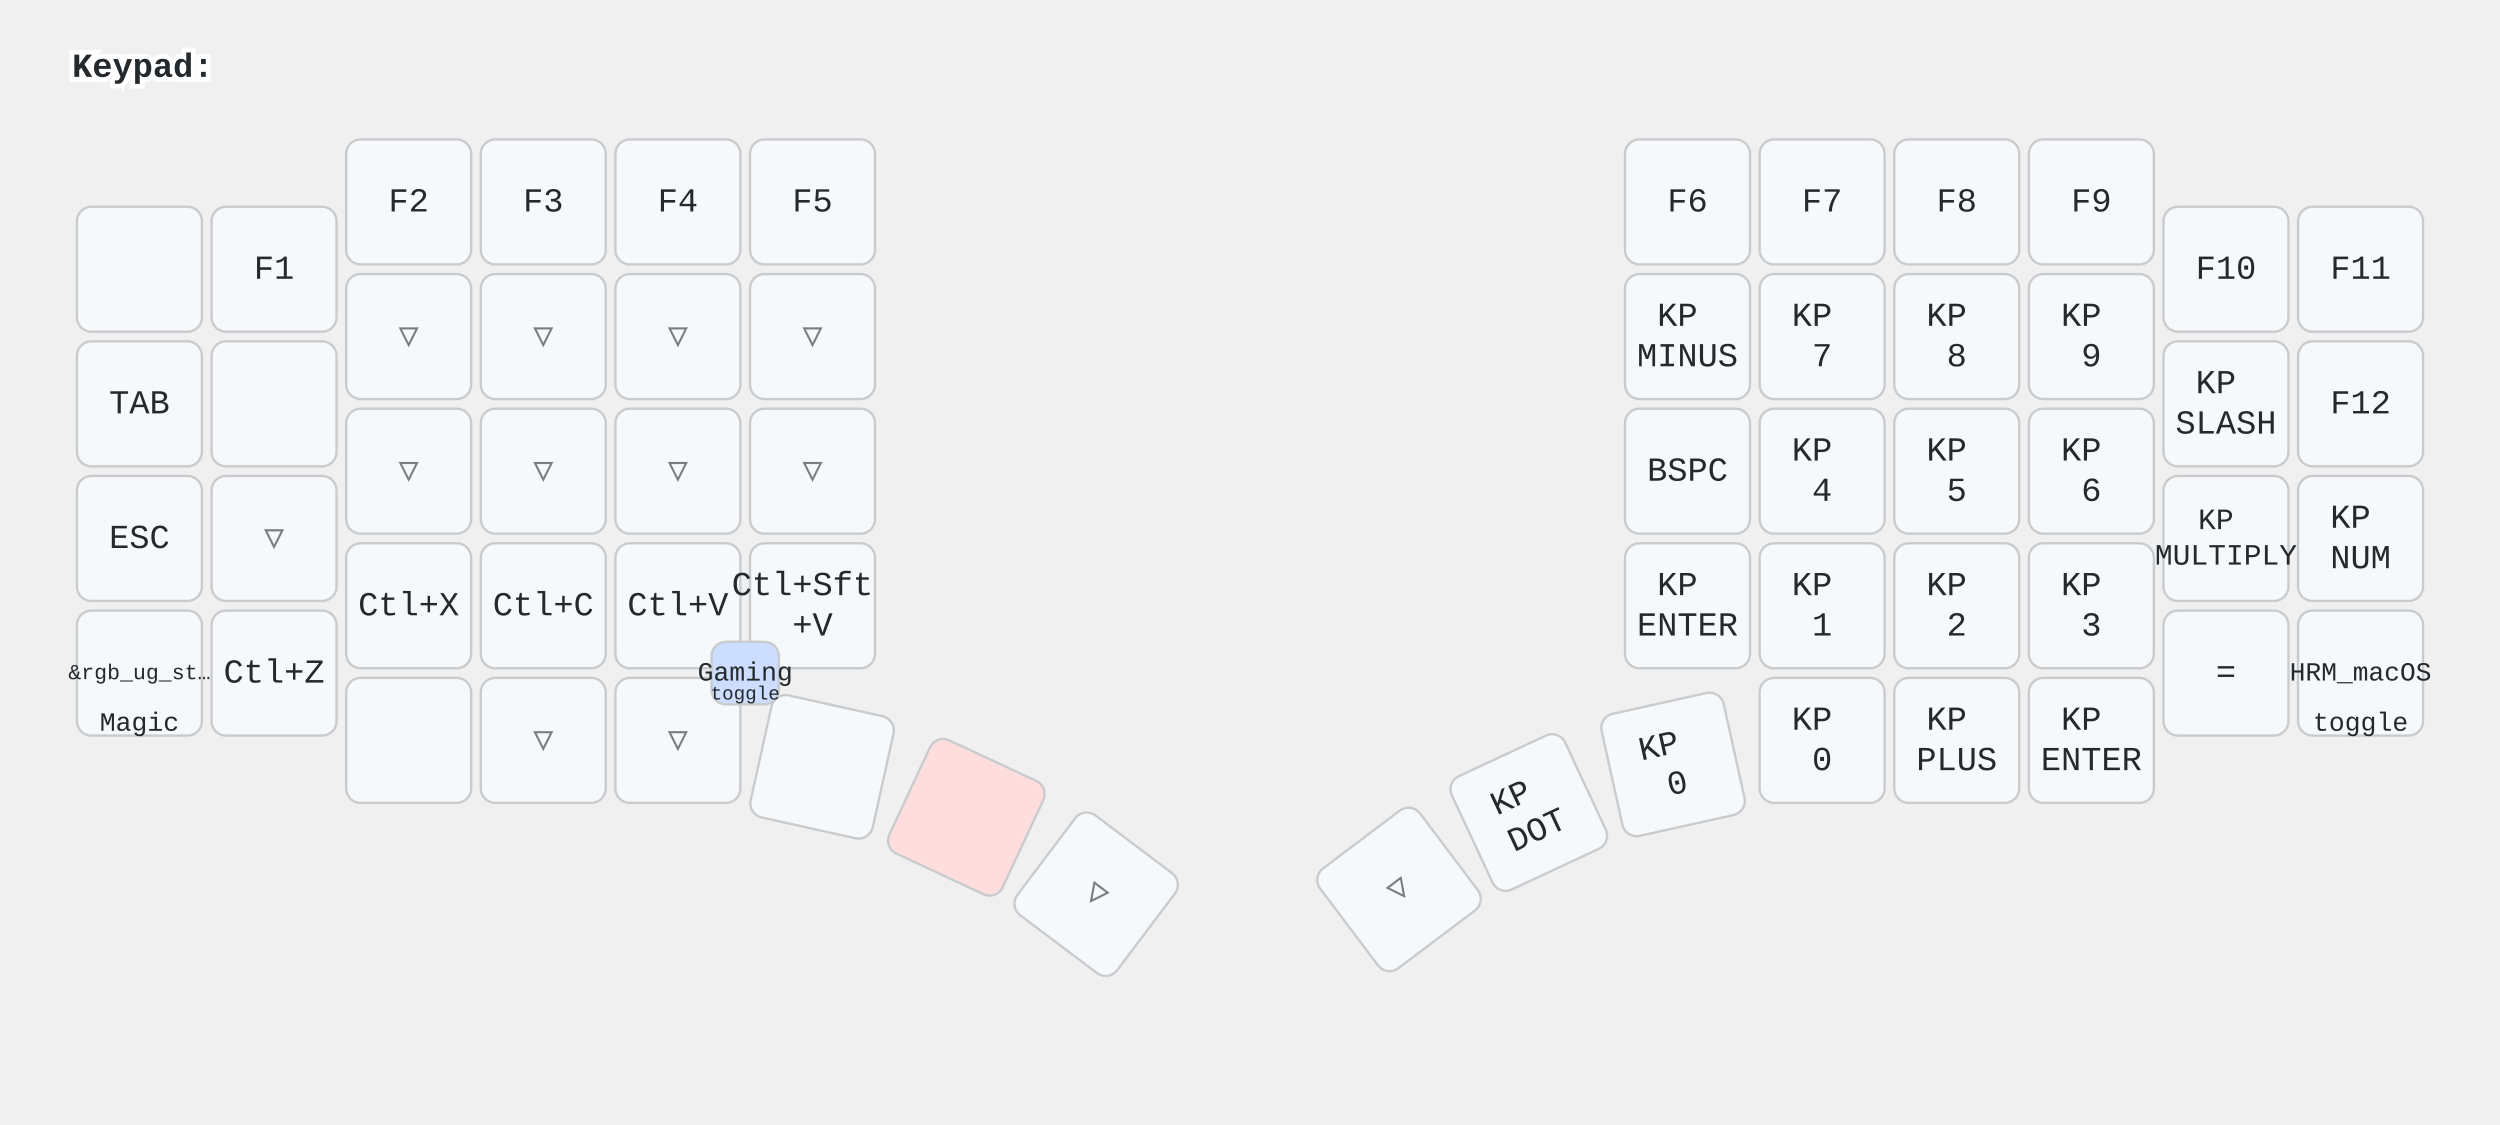
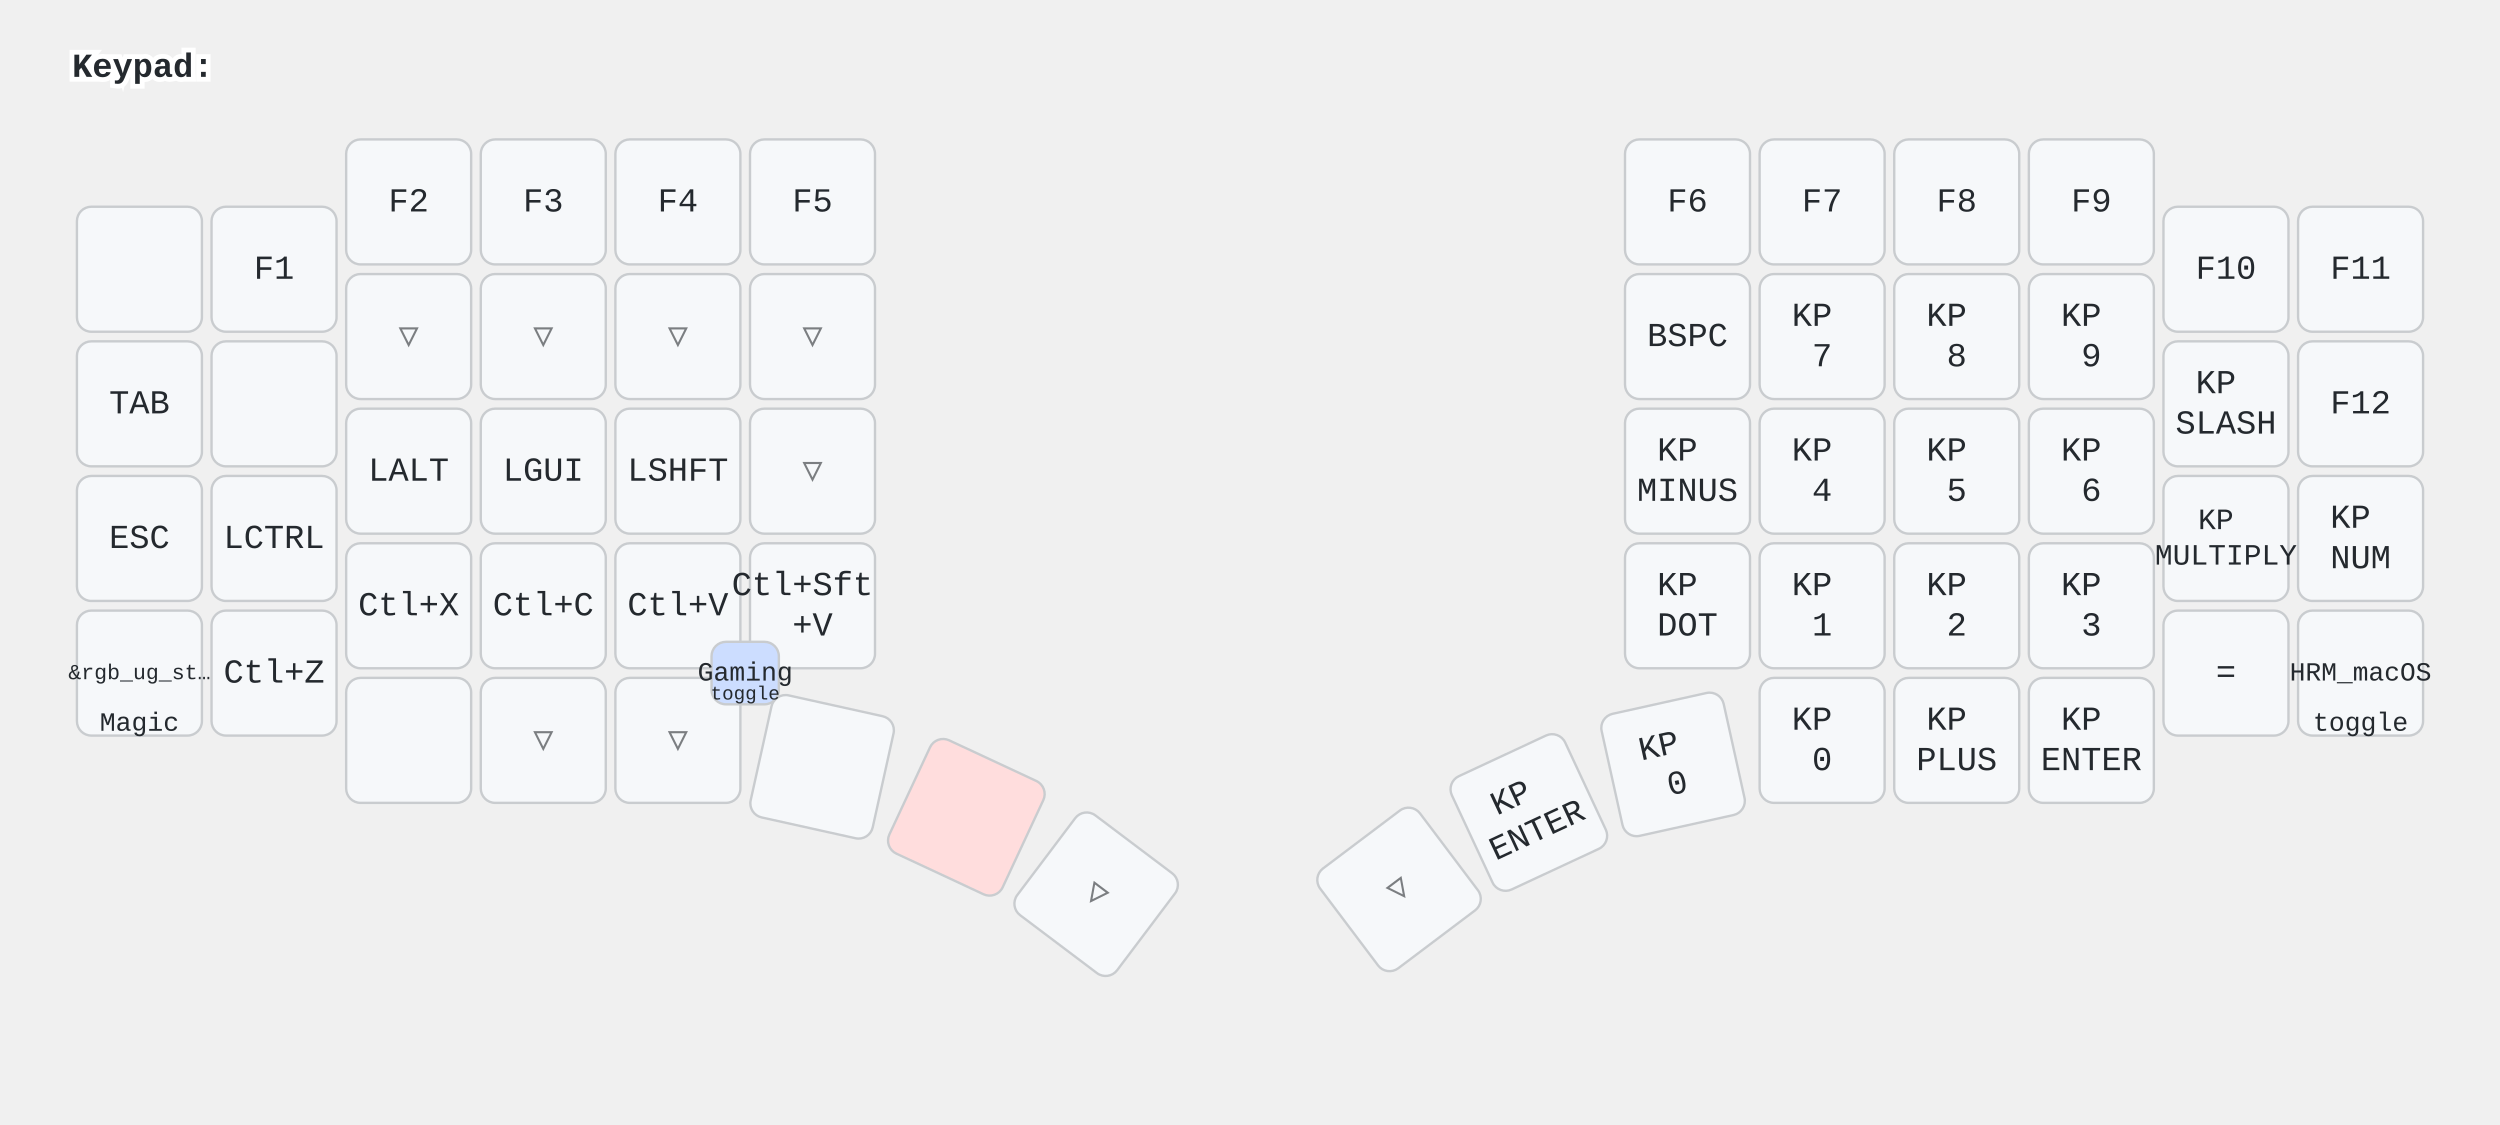
<svg xmlns="http://www.w3.org/2000/svg" width="1040" height="468" viewBox="0 0 1040 468" class="keymap">
  <style>/* inherit to force styles through use tags */
svg path {
    fill: inherit;
}

/* font and background color specifications */
svg.keymap {
    font-family: SFMono-Regular,Consolas,Liberation Mono,Menlo,monospace;
    font-size: 14px;
    font-kerning: normal;
    text-rendering: optimizeLegibility;
    fill: #24292e;
}

/* default key styling */
rect.key {
    fill: #f6f8fa;
}

rect.key, rect.combo {
    stroke: #c9cccf;
    stroke-width: 1;
}

/* default key side styling, only used is draw_key_sides is set */
rect.side {
    filter: brightness(90%);
}

/* color accent for combo boxes */
rect.combo, rect.combo-separate {
    fill: #cdf;
}

/* color accent for held keys */
rect.held, rect.combo.held {
    fill: #fdd;
}

/* color accent for ghost (optional) keys */
rect.ghost, rect.combo.ghost {
    stroke-dasharray: 4, 4;
    stroke-width: 2;
}

text {
    text-anchor: middle;
    dominant-baseline: middle;
}

/* styling for layer labels */
text.label {
    font-weight: bold;
    text-anchor: start;
    stroke: white;
    stroke-width: 4;
    paint-order: stroke;
}

/* styling for optional footer */
text.footer {
    text-anchor: end;
    dominant-baseline: auto;
    stroke: white;
    stroke-width: 4;
    paint-order: stroke;
}

/* styling for combo tap, and key non-tap label text */
text.combo, text.hold, text.shifted, text.left, text.right, text.tl, text.tr, text.bl, text.br {
    font-size: 11px;
}

text.hold, text.bl, text.br {
    text-anchor: middle;
    dominant-baseline: auto;
}

text.shifted, text.tl, text.tr {
    text-anchor: middle;
    dominant-baseline: hanging;
}

text.left, text.tl, text.bl {
    text-anchor: start;
}

text.right, text.tr, text.br {
    text-anchor: end;
}

text.layer-activator {
    text-decoration: underline;
}

/* styling for hold/shifted label text in combo box */
text.combo.hold, text.combo.shifted, text.combo.left, text.combo.right {
    font-size: 8px;
}

/* lighter symbol for transparent keys */
text.trans {
    fill: #7b7e81;
}

/* styling for combo dendrons */
path.combo {
    stroke-width: 1;
    stroke: gray;
    fill: none;
}

/* Start Tabler Icons Cleanup */
/* cannot use height/width with glyphs */
.icon-tabler &gt; path {
    fill: inherit;
    stroke: inherit;
    stroke-width: 2;
}
/* hide tabler's default box */
.icon-tabler &gt; path[stroke="none"][fill="none"] {
    visibility: hidden;
}
/* End Tabler Icons Cleanup */
</style>
  <g transform="translate(30, 0)" class="layer-Keypad">
    <text x="0" y="28" class="label" id="Keypad">Keypad:</text>
    <g transform="translate(0, 56)">
      <g transform="translate(28, 56)" class="key keypos-0">
        <rect rx="6" ry="6" x="-26" y="-26" width="52" height="52" class="key" />
      </g>
      <g transform="translate(84, 56)" class="key keypos-1">
        <rect rx="6" ry="6" x="-26" y="-26" width="52" height="52" class="key" />
        <text x="0" y="0" class="key tap">F1</text>
      </g>
      <g transform="translate(140, 28)" class="key keypos-2">
        <rect rx="6" ry="6" x="-26" y="-26" width="52" height="52" class="key" />
        <text x="0" y="0" class="key tap">F2</text>
      </g>
      <g transform="translate(196, 28)" class="key keypos-3">
        <rect rx="6" ry="6" x="-26" y="-26" width="52" height="52" class="key" />
        <text x="0" y="0" class="key tap">F3</text>
      </g>
      <g transform="translate(252, 28)" class="key keypos-4">
        <rect rx="6" ry="6" x="-26" y="-26" width="52" height="52" class="key" />
        <text x="0" y="0" class="key tap">F4</text>
      </g>
      <g transform="translate(308, 28)" class="key keypos-5">
        <rect rx="6" ry="6" x="-26" y="-26" width="52" height="52" class="key" />
        <text x="0" y="0" class="key tap">F5</text>
      </g>
      <g transform="translate(672, 28)" class="key keypos-6">
        <rect rx="6" ry="6" x="-26" y="-26" width="52" height="52" class="key" />
        <text x="0" y="0" class="key tap">F6</text>
      </g>
      <g transform="translate(728, 28)" class="key keypos-7">
        <rect rx="6" ry="6" x="-26" y="-26" width="52" height="52" class="key" />
        <text x="0" y="0" class="key tap">F7</text>
      </g>
      <g transform="translate(784, 28)" class="key keypos-8">
        <rect rx="6" ry="6" x="-26" y="-26" width="52" height="52" class="key" />
        <text x="0" y="0" class="key tap">F8</text>
      </g>
      <g transform="translate(840, 28)" class="key keypos-9">
        <rect rx="6" ry="6" x="-26" y="-26" width="52" height="52" class="key" />
        <text x="0" y="0" class="key tap">F9</text>
      </g>
      <g transform="translate(896, 56)" class="key keypos-10">
        <rect rx="6" ry="6" x="-26" y="-26" width="52" height="52" class="key" />
        <text x="0" y="0" class="key tap">F10</text>
      </g>
      <g transform="translate(952, 56)" class="key keypos-11">
        <rect rx="6" ry="6" x="-26" y="-26" width="52" height="52" class="key" />
        <text x="0" y="0" class="key tap">F11</text>
      </g>
      <g transform="translate(28, 112)" class="key keypos-12">
        <rect rx="6" ry="6" x="-26" y="-26" width="52" height="52" class="key" />
        <text x="0" y="0" class="key tap">TAB</text>
      </g>
      <g transform="translate(84, 112)" class="key keypos-13">
        <rect rx="6" ry="6" x="-26" y="-26" width="52" height="52" class="key" />
      </g>
      <g transform="translate(140, 84)" class="key trans keypos-14">
        <rect rx="6" ry="6" x="-26" y="-26" width="52" height="52" class="key trans" />
        <text x="0" y="0" class="key trans tap">▽</text>
      </g>
      <g transform="translate(196, 84)" class="key trans keypos-15">
        <rect rx="6" ry="6" x="-26" y="-26" width="52" height="52" class="key trans" />
        <text x="0" y="0" class="key trans tap">▽</text>
      </g>
      <g transform="translate(252, 84)" class="key trans keypos-16">
        <rect rx="6" ry="6" x="-26" y="-26" width="52" height="52" class="key trans" />
        <text x="0" y="0" class="key trans tap">▽</text>
      </g>
      <g transform="translate(308, 84)" class="key trans keypos-17">
        <rect rx="6" ry="6" x="-26" y="-26" width="52" height="52" class="key trans" />
        <text x="0" y="0" class="key trans tap">▽</text>
      </g>
      <g transform="translate(672, 84)" class="key keypos-18">
        <rect rx="6" ry="6" x="-26" y="-26" width="52" height="52" class="key" />
+         <text x="0" y="0" class="key tap">BSPC</text>
+       </g>
+       <g transform="translate(728, 84)" class="key keypos-19">
+         <rect rx="6" ry="6" x="-26" y="-26" width="52" height="52" class="key" />
+         <text x="0" y="0" class="key tap">
+           <tspan x="0" dy="-0.6em">KP</tspan>
+           <tspan x="0" dy="1.2em">7</tspan>
+         </text>
+       </g>
+       <g transform="translate(784, 84)" class="key keypos-20">
+         <rect rx="6" ry="6" x="-26" y="-26" width="52" height="52" class="key" />
+         <text x="0" y="0" class="key tap">
+           <tspan x="0" dy="-0.6em">KP</tspan>
+           <tspan x="0" dy="1.2em">8</tspan>
+         </text>
+       </g>
+       <g transform="translate(840, 84)" class="key keypos-21">
+         <rect rx="6" ry="6" x="-26" y="-26" width="52" height="52" class="key" />
+         <text x="0" y="0" class="key tap">
+           <tspan x="0" dy="-0.6em">KP</tspan>
+           <tspan x="0" dy="1.2em">9</tspan>
+         </text>
+       </g>
+       <g transform="translate(896, 112)" class="key keypos-22">
+         <rect rx="6" ry="6" x="-26" y="-26" width="52" height="52" class="key" />
+         <text x="0" y="0" class="key tap">
+           <tspan x="0" dy="-0.6em">KP</tspan>
+           <tspan x="0" dy="1.2em">SLASH</tspan>
+         </text>
+       </g>
+       <g transform="translate(952, 112)" class="key keypos-23">
+         <rect rx="6" ry="6" x="-26" y="-26" width="52" height="52" class="key" />
+         <text x="0" y="0" class="key tap">F12</text>
+       </g>
+       <g transform="translate(28, 168)" class="key keypos-24">
+         <rect rx="6" ry="6" x="-26" y="-26" width="52" height="52" class="key" />
+         <text x="0" y="0" class="key tap">ESC</text>
+       </g>
+       <g transform="translate(84, 168)" class="key keypos-25">
+         <rect rx="6" ry="6" x="-26" y="-26" width="52" height="52" class="key" />
+         <text x="0" y="0" class="key tap">LCTRL</text>
+       </g>
+       <g transform="translate(140, 140)" class="key keypos-26">
+         <rect rx="6" ry="6" x="-26" y="-26" width="52" height="52" class="key" />
+         <text x="0" y="0" class="key tap">LALT</text>
+       </g>
+       <g transform="translate(196, 140)" class="key keypos-27">
+         <rect rx="6" ry="6" x="-26" y="-26" width="52" height="52" class="key" />
+         <text x="0" y="0" class="key tap">LGUI</text>
+       </g>
+       <g transform="translate(252, 140)" class="key keypos-28">
+         <rect rx="6" ry="6" x="-26" y="-26" width="52" height="52" class="key" />
+         <text x="0" y="0" class="key tap">LSHFT</text>
+       </g>
+       <g transform="translate(308, 140)" class="key trans keypos-29">
+         <rect rx="6" ry="6" x="-26" y="-26" width="52" height="52" class="key trans" />
+         <text x="0" y="0" class="key trans tap">▽</text>
+       </g>
+       <g transform="translate(672, 140)" class="key keypos-30">
+         <rect rx="6" ry="6" x="-26" y="-26" width="52" height="52" class="key" />
        <text x="0" y="0" class="key tap">
          <tspan x="0" dy="-0.6em">KP</tspan>
          <tspan x="0" dy="1.2em">MINUS</tspan>
        </text>
-       </g>
-       <g transform="translate(728, 84)" class="key keypos-19">
-         <rect rx="6" ry="6" x="-26" y="-26" width="52" height="52" class="key" />
-         <text x="0" y="0" class="key tap">
-           <tspan x="0" dy="-0.6em">KP</tspan>
-           <tspan x="0" dy="1.2em">7</tspan>
-         </text>
-       </g>
-       <g transform="translate(784, 84)" class="key keypos-20">
-         <rect rx="6" ry="6" x="-26" y="-26" width="52" height="52" class="key" />
-         <text x="0" y="0" class="key tap">
-           <tspan x="0" dy="-0.6em">KP</tspan>
-           <tspan x="0" dy="1.2em">8</tspan>
-         </text>
-       </g>
-       <g transform="translate(840, 84)" class="key keypos-21">
-         <rect rx="6" ry="6" x="-26" y="-26" width="52" height="52" class="key" />
-         <text x="0" y="0" class="key tap">
-           <tspan x="0" dy="-0.6em">KP</tspan>
-           <tspan x="0" dy="1.2em">9</tspan>
-         </text>
-       </g>
-       <g transform="translate(896, 112)" class="key keypos-22">
-         <rect rx="6" ry="6" x="-26" y="-26" width="52" height="52" class="key" />
-         <text x="0" y="0" class="key tap">
-           <tspan x="0" dy="-0.6em">KP</tspan>
-           <tspan x="0" dy="1.2em">SLASH</tspan>
-         </text>
-       </g>
-       <g transform="translate(952, 112)" class="key keypos-23">
-         <rect rx="6" ry="6" x="-26" y="-26" width="52" height="52" class="key" />
-         <text x="0" y="0" class="key tap">F12</text>
-       </g>
-       <g transform="translate(28, 168)" class="key keypos-24">
-         <rect rx="6" ry="6" x="-26" y="-26" width="52" height="52" class="key" />
-         <text x="0" y="0" class="key tap">ESC</text>
-       </g>
-       <g transform="translate(84, 168)" class="key trans keypos-25">
-         <rect rx="6" ry="6" x="-26" y="-26" width="52" height="52" class="key trans" />
-         <text x="0" y="0" class="key trans tap">▽</text>
-       </g>
-       <g transform="translate(140, 140)" class="key trans keypos-26">
-         <rect rx="6" ry="6" x="-26" y="-26" width="52" height="52" class="key trans" />
-         <text x="0" y="0" class="key trans tap">▽</text>
-       </g>
-       <g transform="translate(196, 140)" class="key trans keypos-27">
-         <rect rx="6" ry="6" x="-26" y="-26" width="52" height="52" class="key trans" />
-         <text x="0" y="0" class="key trans tap">▽</text>
-       </g>
-       <g transform="translate(252, 140)" class="key trans keypos-28">
-         <rect rx="6" ry="6" x="-26" y="-26" width="52" height="52" class="key trans" />
-         <text x="0" y="0" class="key trans tap">▽</text>
-       </g>
-       <g transform="translate(308, 140)" class="key trans keypos-29">
-         <rect rx="6" ry="6" x="-26" y="-26" width="52" height="52" class="key trans" />
-         <text x="0" y="0" class="key trans tap">▽</text>
-       </g>
-       <g transform="translate(672, 140)" class="key keypos-30">
-         <rect rx="6" ry="6" x="-26" y="-26" width="52" height="52" class="key" />
-         <text x="0" y="0" class="key tap">BSPC</text>
      </g>
      <g transform="translate(728, 140)" class="key keypos-31">
        <rect rx="6" ry="6" x="-26" y="-26" width="52" height="52" class="key" />
        <text x="0" y="0" class="key tap">
          <tspan x="0" dy="-0.6em">KP</tspan>
          <tspan x="0" dy="1.2em">4</tspan>
        </text>
      </g>
      <g transform="translate(784, 140)" class="key keypos-32">
        <rect rx="6" ry="6" x="-26" y="-26" width="52" height="52" class="key" />
        <text x="0" y="0" class="key tap">
          <tspan x="0" dy="-0.6em">KP</tspan>
          <tspan x="0" dy="1.2em">5</tspan>
        </text>
      </g>
      <g transform="translate(840, 140)" class="key keypos-33">
        <rect rx="6" ry="6" x="-26" y="-26" width="52" height="52" class="key" />
        <text x="0" y="0" class="key tap">
          <tspan x="0" dy="-0.6em">KP</tspan>
          <tspan x="0" dy="1.2em">6</tspan>
        </text>
      </g>
      <g transform="translate(896, 168)" class="key keypos-34">
        <rect rx="6" ry="6" x="-26" y="-26" width="52" height="52" class="key" />
        <text x="0" y="0" class="key tap">
          <tspan x="0" dy="-0.6em" style="font-size: 88%">KP</tspan>
          <tspan x="0" dy="1.2em" style="font-size: 88%">MULTIPLY</tspan>
        </text>
      </g>
      <g transform="translate(952, 168)" class="key keypos-35">
        <rect rx="6" ry="6" x="-26" y="-26" width="52" height="52" class="key" />
        <text x="0" y="0" class="key tap">
          <tspan x="0" dy="-0.6em">KP</tspan>
          <tspan x="0" dy="1.2em">NUM</tspan>
        </text>
      </g>
      <g transform="translate(28, 224)" class="key keypos-36">
        <rect rx="6" ry="6" x="-26" y="-26" width="52" height="52" class="key" />
        <text x="0" y="0" class="key tap">
          <tspan style="font-size: 64%">&amp;rgb_ug_st…</tspan>
        </text>
        <text x="0" y="24" class="key hold">Magic</text>
      </g>
      <g transform="translate(84, 224)" class="key keypos-37">
        <rect rx="6" ry="6" x="-26" y="-26" width="52" height="52" class="key" />
        <text x="0" y="0" class="key tap">Ctl+Z</text>
      </g>
      <g transform="translate(140, 196)" class="key keypos-38">
        <rect rx="6" ry="6" x="-26" y="-26" width="52" height="52" class="key" />
        <text x="0" y="0" class="key tap">Ctl+X</text>
      </g>
      <g transform="translate(196, 196)" class="key keypos-39">
        <rect rx="6" ry="6" x="-26" y="-26" width="52" height="52" class="key" />
        <text x="0" y="0" class="key tap">Ctl+C</text>
      </g>
      <g transform="translate(252, 196)" class="key keypos-40">
        <rect rx="6" ry="6" x="-26" y="-26" width="52" height="52" class="key" />
        <text x="0" y="0" class="key tap">Ctl+V</text>
      </g>
      <g transform="translate(308, 196)" class="key keypos-41">
        <rect rx="6" ry="6" x="-26" y="-26" width="52" height="52" class="key" />
        <text x="0" y="0" class="key tap">
          <tspan x="0" dy="-0.6em">Ctl+Sft</tspan>
          <tspan x="0" dy="1.2em">+V</tspan>
        </text>
      </g>
      <g transform="translate(672, 196)" class="key keypos-42">
        <rect rx="6" ry="6" x="-26" y="-26" width="52" height="52" class="key" />
        <text x="0" y="0" class="key tap">
          <tspan x="0" dy="-0.6em">KP</tspan>
-           <tspan x="0" dy="1.2em">ENTER</tspan>
+           <tspan x="0" dy="1.2em">DOT</tspan>
        </text>
      </g>
      <g transform="translate(728, 196)" class="key keypos-43">
        <rect rx="6" ry="6" x="-26" y="-26" width="52" height="52" class="key" />
        <text x="0" y="0" class="key tap">
          <tspan x="0" dy="-0.6em">KP</tspan>
          <tspan x="0" dy="1.2em">1</tspan>
        </text>
      </g>
      <g transform="translate(784, 196)" class="key keypos-44">
        <rect rx="6" ry="6" x="-26" y="-26" width="52" height="52" class="key" />
        <text x="0" y="0" class="key tap">
          <tspan x="0" dy="-0.6em">KP</tspan>
          <tspan x="0" dy="1.2em">2</tspan>
        </text>
      </g>
      <g transform="translate(840, 196)" class="key keypos-45">
        <rect rx="6" ry="6" x="-26" y="-26" width="52" height="52" class="key" />
        <text x="0" y="0" class="key tap">
          <tspan x="0" dy="-0.6em">KP</tspan>
          <tspan x="0" dy="1.2em">3</tspan>
        </text>
      </g>
      <g transform="translate(896, 224)" class="key keypos-46">
        <rect rx="6" ry="6" x="-26" y="-26" width="52" height="52" class="key" />
        <text x="0" y="0" class="key tap">=</text>
      </g>
      <g transform="translate(952, 224)" class="key keypos-47">
        <rect rx="6" ry="6" x="-26" y="-26" width="52" height="52" class="key" />
        <text x="0" y="0" class="key tap">
          <tspan style="font-size: 78%">HRM_macOS</tspan>
        </text>
        <text x="0" y="24" class="key hold">toggle</text>
      </g>
      <g transform="translate(140, 252)" class="key keypos-48">
        <rect rx="6" ry="6" x="-26" y="-26" width="52" height="52" class="key" />
      </g>
      <g transform="translate(196, 252)" class="key trans keypos-49">
        <rect rx="6" ry="6" x="-26" y="-26" width="52" height="52" class="key trans" />
        <text x="0" y="0" class="key trans tap">▽</text>
      </g>
      <g transform="translate(252, 252)" class="key trans keypos-50">
        <rect rx="6" ry="6" x="-26" y="-26" width="52" height="52" class="key trans" />
        <text x="0" y="0" class="key trans tap">▽</text>
      </g>
      <g transform="translate(728, 252)" class="key keypos-51">
        <rect rx="6" ry="6" x="-26" y="-26" width="52" height="52" class="key" />
        <text x="0" y="0" class="key tap">
          <tspan x="0" dy="-0.6em">KP</tspan>
          <tspan x="0" dy="1.2em">0</tspan>
        </text>
      </g>
      <g transform="translate(784, 252)" class="key keypos-52">
        <rect rx="6" ry="6" x="-26" y="-26" width="52" height="52" class="key" />
        <text x="0" y="0" class="key tap">
          <tspan x="0" dy="-0.6em">KP</tspan>
          <tspan x="0" dy="1.2em">PLUS</tspan>
        </text>
      </g>
      <g transform="translate(840, 252)" class="key keypos-53">
        <rect rx="6" ry="6" x="-26" y="-26" width="52" height="52" class="key" />
        <text x="0" y="0" class="key tap">
          <tspan x="0" dy="-0.6em">KP</tspan>
          <tspan x="0" dy="1.2em">ENTER</tspan>
        </text>
      </g>
      <g transform="translate(312, 263) rotate(12.5)" class="key keypos-54">
        <rect rx="6" ry="6" x="-26" y="-26" width="52" height="52" class="key" />
      </g>
      <g transform="translate(372, 284) rotate(25.0)" class="key held keypos-55">
        <rect rx="6" ry="6" x="-26" y="-26" width="52" height="52" class="key held" />
      </g>
      <g transform="translate(426, 316) rotate(37.0)" class="key trans keypos-56">
        <rect rx="6" ry="6" x="-26" y="-26" width="52" height="52" class="key trans" />
        <text x="0" y="0" class="key trans tap">▽</text>
      </g>
      <g transform="translate(552, 314) rotate(-37.0)" class="key trans keypos-57">
        <rect rx="6" ry="6" x="-26" y="-26" width="52" height="52" class="key trans" />
        <text x="0" y="0" class="key trans tap">▽</text>
      </g>
      <g transform="translate(606, 282) rotate(-25.0)" class="key keypos-58">
        <rect rx="6" ry="6" x="-26" y="-26" width="52" height="52" class="key" />
        <text x="0" y="0" class="key tap">
          <tspan x="0" dy="-0.6em">KP</tspan>
-           <tspan x="0" dy="1.2em">DOT</tspan>
+           <tspan x="0" dy="1.2em">ENTER</tspan>
        </text>
      </g>
      <g transform="translate(666, 262) rotate(-12.5)" class="key keypos-59">
        <rect rx="6" ry="6" x="-26" y="-26" width="52" height="52" class="key" />
        <text x="0" y="0" class="key tap">
          <tspan x="0" dy="-0.6em">KP</tspan>
          <tspan x="0" dy="1.2em">0</tspan>
        </text>
      </g>
      <g class="combo combopos-0">
        <rect rx="6" ry="6" x="266" y="211" width="28" height="26" class="combo" />
        <text x="280" y="224" class="combo tap">Gaming</text>
        <text x="280" y="235" class="combo hold">toggle</text>
      </g>
    </g>
  </g>
</svg>
